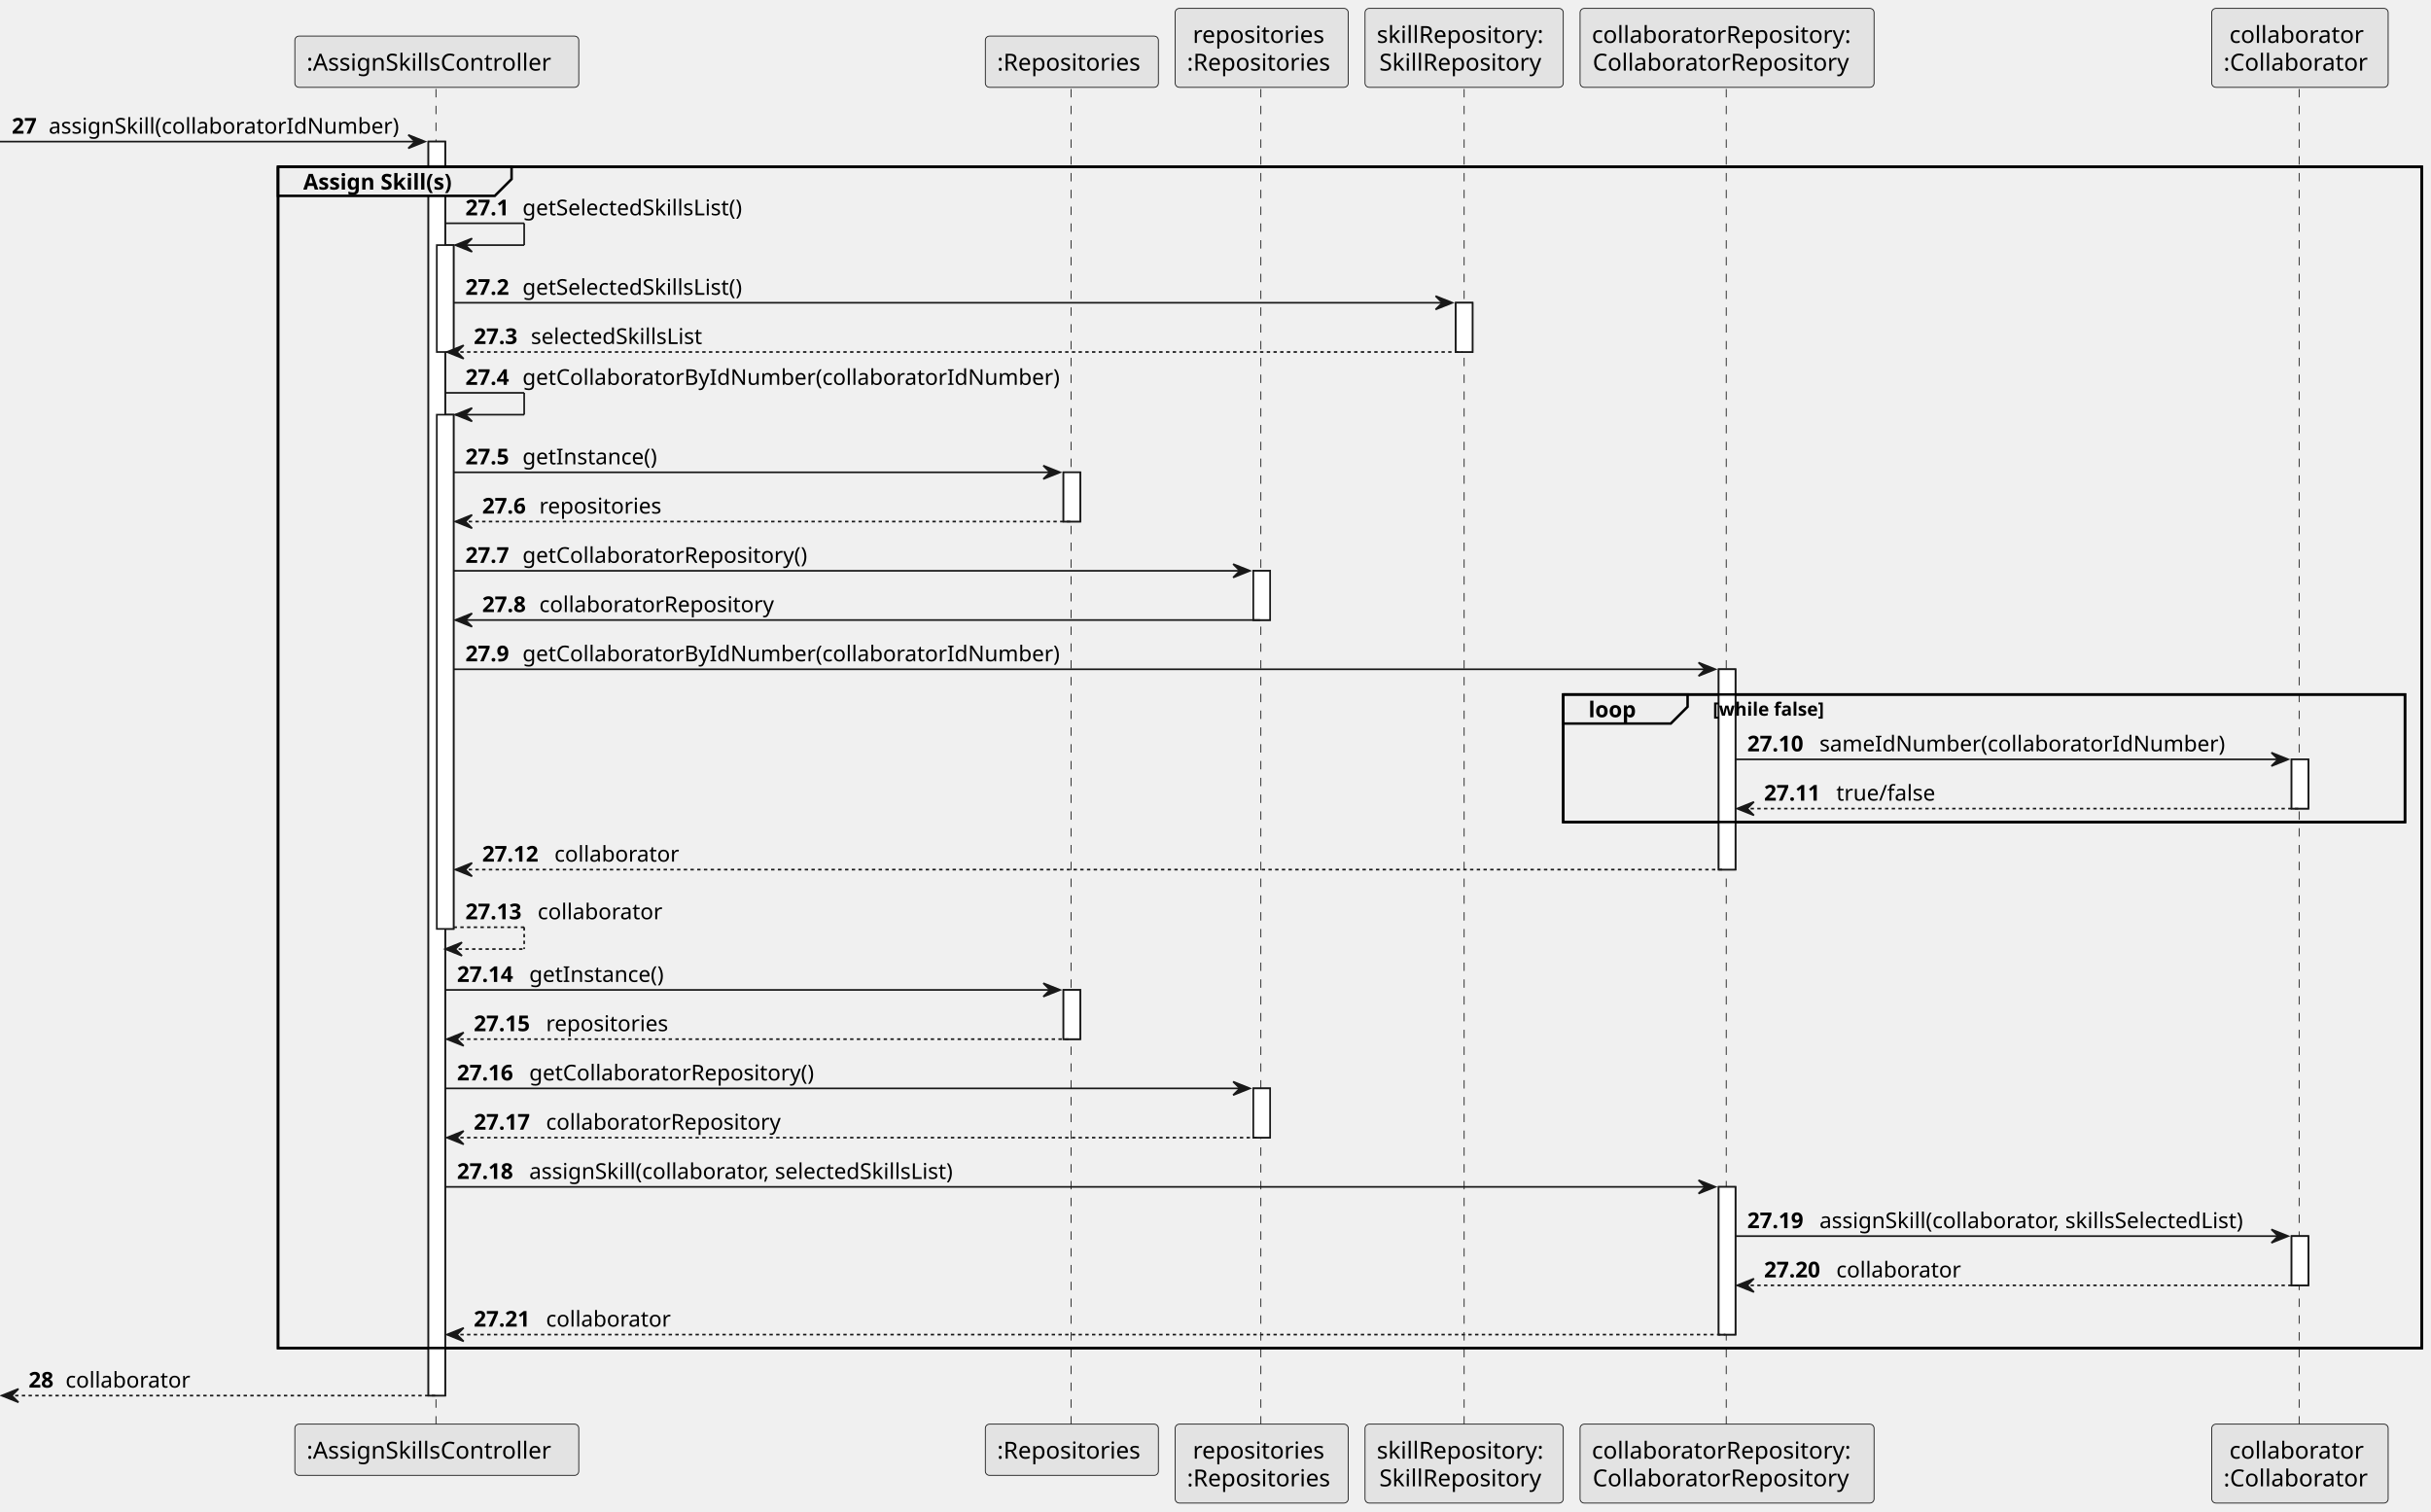
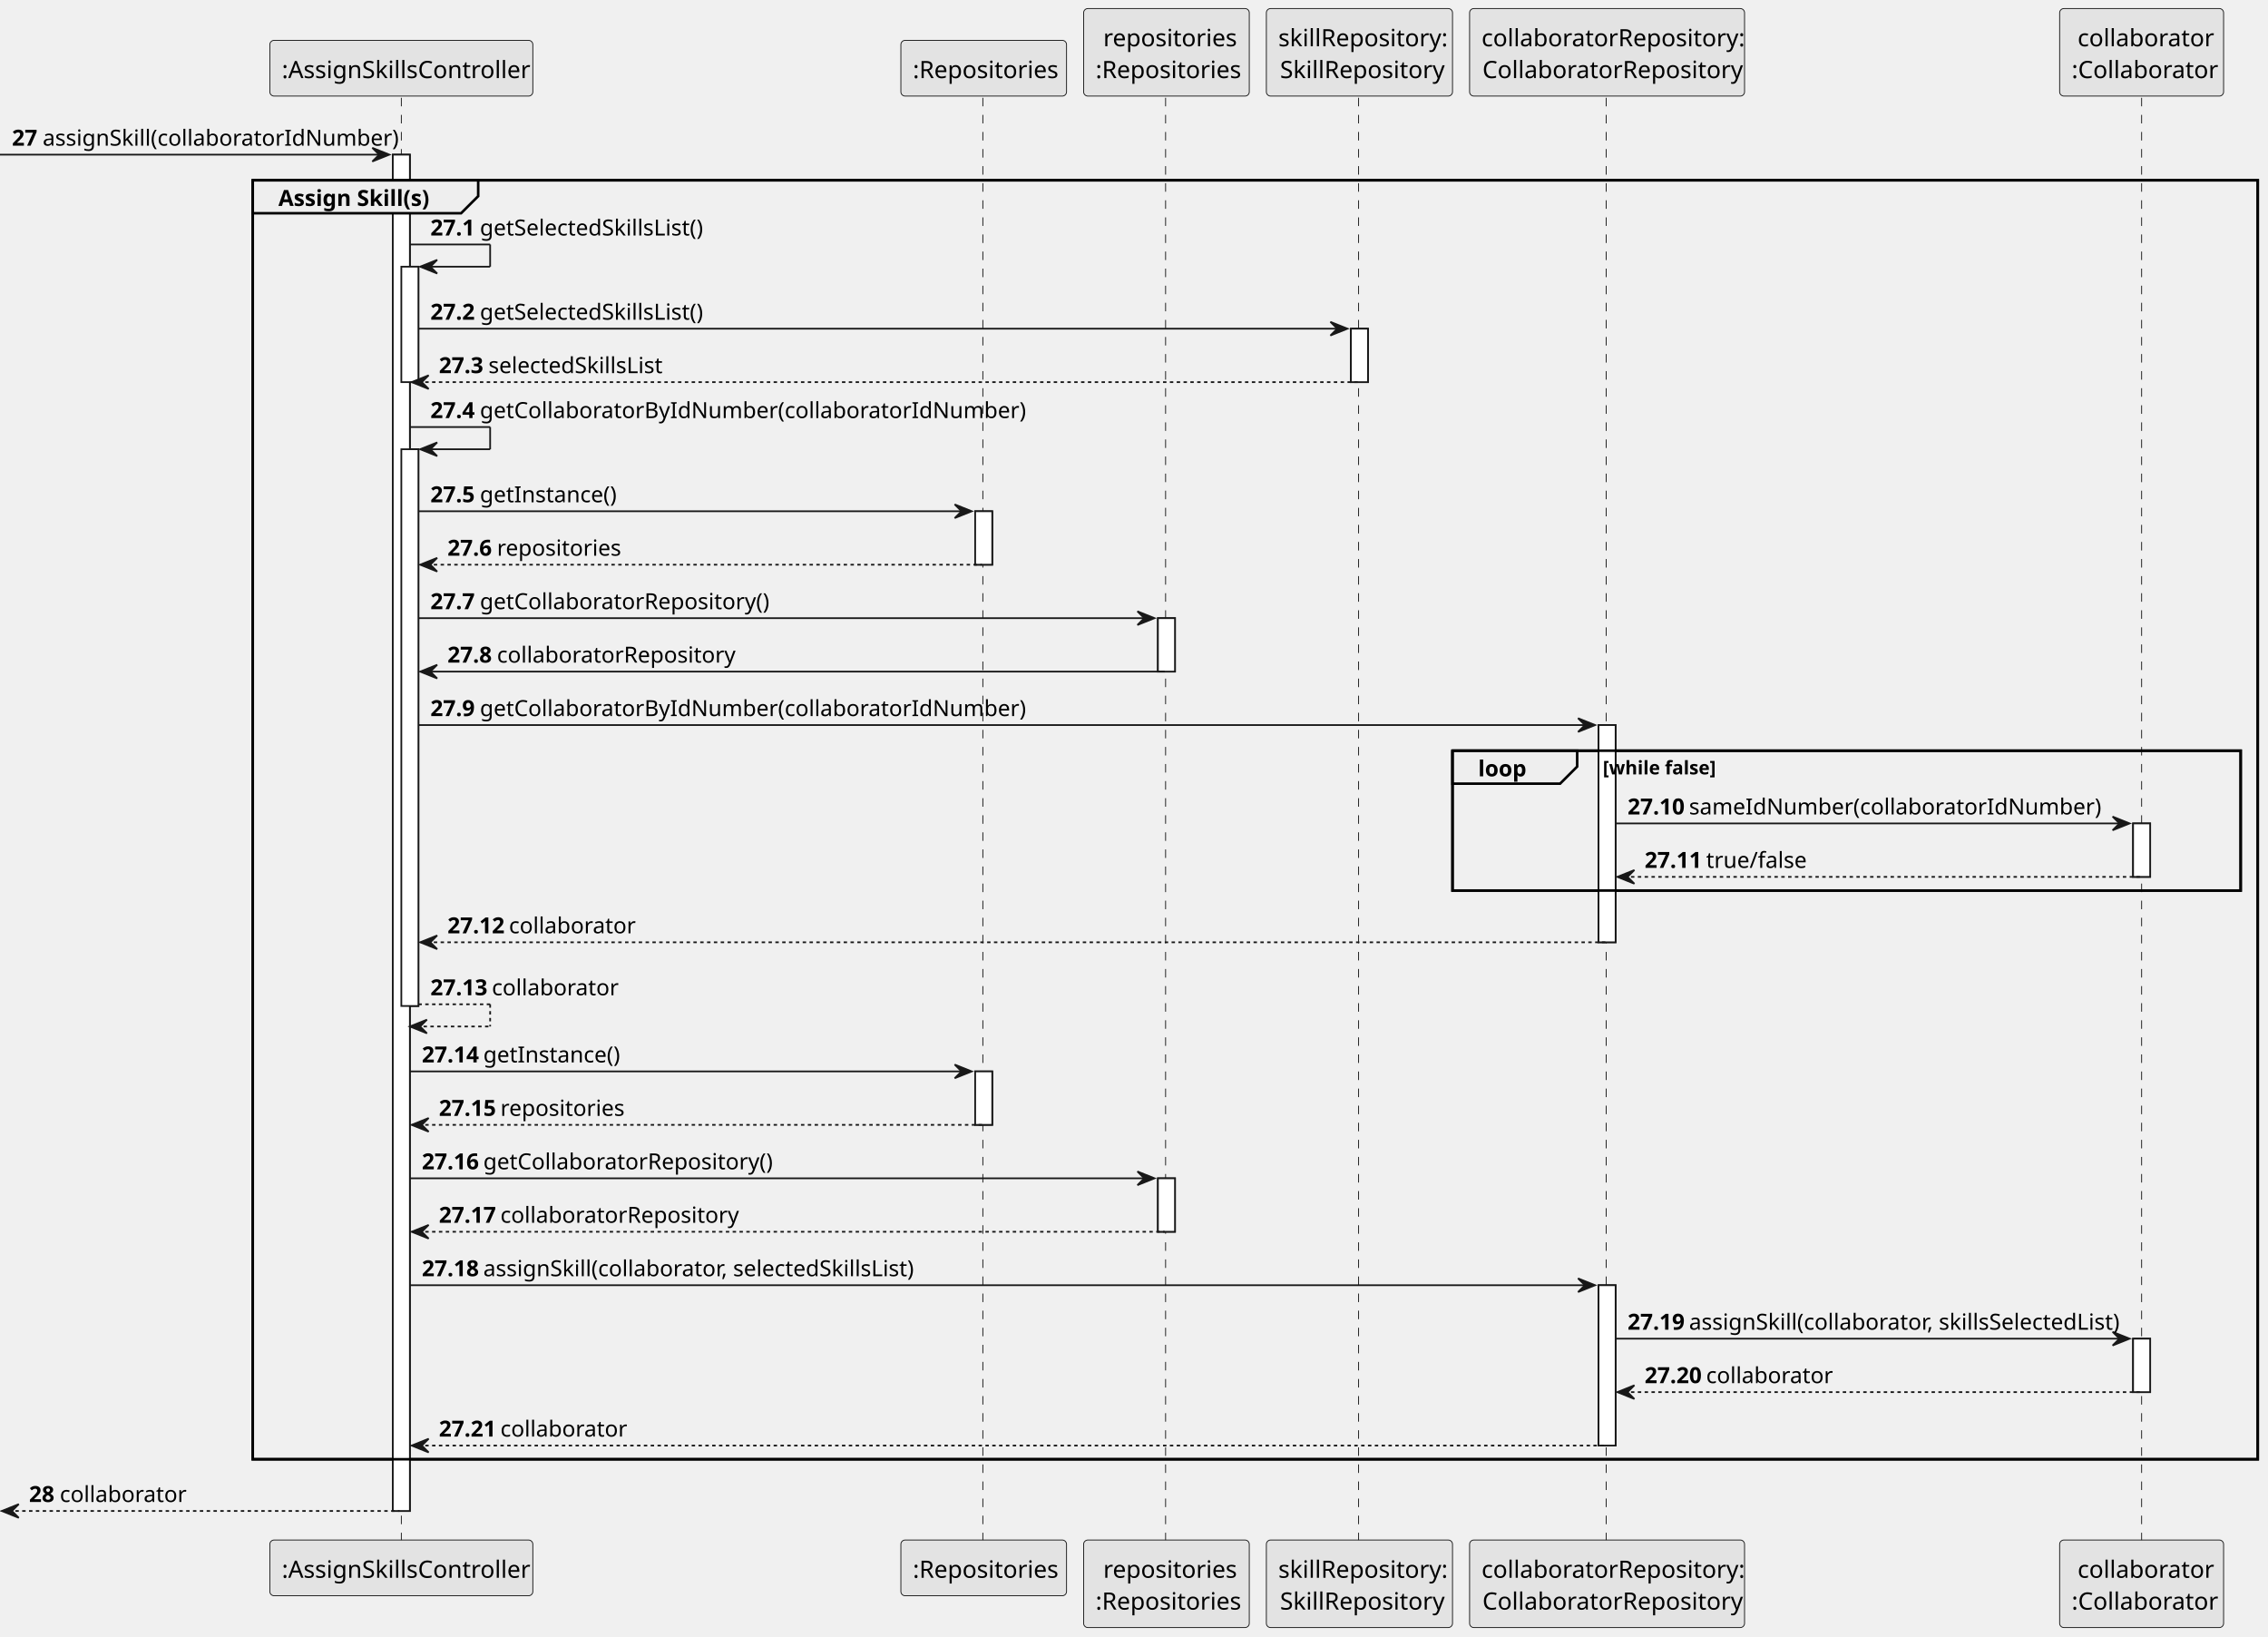
- <svg xmlns="http://www.w3.org/2000/svg" contentStyleType="text/css" height="900px" preserveAspectRatio="none" style="width:1447px;height:900px;background:#FFFFFF;" version="1.1" viewBox="0 0 1447 900" width="1447px" zoomAndPan="magnify">
+ <svg xmlns="http://www.w3.org/2000/svg" contentStyleType="text/css" height="958px" preserveAspectRatio="none" style="width:1328px;height:958px;background:#FFFFFF;" version="1.1" viewBox="0 0 1328 958" width="1328px" zoomAndPan="magnify">
  <defs />
  <g>
-     <rect fill="#FFFFFF" height="746.453" style="stroke:#181818;stroke-width:1.0;" width="10" x="255" y="84.287" />
-     <rect fill="#FFFFFF" height="63.621" style="stroke:#181818;stroke-width:1.0;" width="10" x="260" y="145.908" />
-     <rect fill="#FFFFFF" height="306.106" style="stroke:#181818;stroke-width:1.0;" width="10" x="260" y="246.84" />
-     <rect fill="#FFFFFF" height="29.311" style="stroke:#181818;stroke-width:1.0;" width="10" x="633" y="281.15" />
-     <rect fill="#FFFFFF" height="29.311" style="stroke:#181818;stroke-width:1.0;" width="10" x="633" y="589.256" />
-     <rect fill="#FFFFFF" height="29.311" style="stroke:#181818;stroke-width:1.0;" width="10" x="746" y="339.772" />
-     <rect fill="#FFFFFF" height="29.311" style="stroke:#181818;stroke-width:1.0;" width="10" x="746" y="647.877" />
-     <rect fill="#FFFFFF" height="29.311" style="stroke:#181818;stroke-width:1.0;" width="10" x="866.5" y="180.219" />
-     <rect fill="#FFFFFF" height="119.242" style="stroke:#181818;stroke-width:1.0;" width="10" x="1023" y="398.393" />
-     <rect fill="#FFFFFF" height="87.932" style="stroke:#181818;stroke-width:1.0;" width="10" x="1023" y="706.498" />
-     <rect fill="#FFFFFF" height="29.311" style="stroke:#181818;stroke-width:1.0;" width="10" x="1364" y="452.014" />
-     <rect fill="#FFFFFF" height="29.311" style="stroke:#181818;stroke-width:1.0;" width="10" x="1364" y="735.809" />
-     <rect fill="none" height="703.143" style="stroke:#000000;stroke-width:1.5;" width="1276" x="165.5" y="99.287" />
-     <rect fill="none" height="75.932" style="stroke:#000000;stroke-width:1.5;" width="501" x="930.5" y="413.393" />
-     <line style="stroke:#181818;stroke-width:0.5;stroke-dasharray:5.0,5.0;" x1="259.5" x2="259.5" y1="52.977" y2="848.74" />
-     <line style="stroke:#181818;stroke-width:0.5;stroke-dasharray:5.0,5.0;" x1="637.5" x2="637.5" y1="52.977" y2="848.74" />
-     <line style="stroke:#181818;stroke-width:0.5;stroke-dasharray:5.0,5.0;" x1="750.5" x2="750.5" y1="52.977" y2="848.74" />
-     <line style="stroke:#181818;stroke-width:0.5;stroke-dasharray:5.0,5.0;" x1="871.5" x2="871.5" y1="52.977" y2="848.74" />
-     <line style="stroke:#181818;stroke-width:0.5;stroke-dasharray:5.0,5.0;" x1="1027.5" x2="1027.5" y1="52.977" y2="848.74" />
-     <line style="stroke:#181818;stroke-width:0.5;stroke-dasharray:5.0,5.0;" x1="1368.5" x2="1368.5" y1="52.977" y2="848.74" />
-     <rect fill="#E3E3E3" height="30.488" rx="2.5" ry="2.5" style="stroke:#181818;stroke-width:0.5;" width="169" x="175.5" y="21.488" />
-     <text fill="#000000" font-family="sans-serif" font-size="14" lengthAdjust="spacing" textLength="155" x="182.5" y="42.023">:AssignSkillsController</text>
-     <rect fill="#E3E3E3" height="30.488" rx="2.5" ry="2.5" style="stroke:#181818;stroke-width:0.5;" width="169" x="175.5" y="847.74" />
-     <text fill="#000000" font-family="sans-serif" font-size="14" lengthAdjust="spacing" textLength="155" x="182.5" y="868.275">:AssignSkillsController</text>
-     <rect fill="#E3E3E3" height="30.488" rx="2.5" ry="2.5" style="stroke:#181818;stroke-width:0.5;" width="103" x="586.5" y="21.488" />
-     <text fill="#000000" font-family="sans-serif" font-size="14" lengthAdjust="spacing" textLength="89" x="593.5" y="42.023">:Repositories</text>
-     <rect fill="#E3E3E3" height="30.488" rx="2.5" ry="2.5" style="stroke:#181818;stroke-width:0.5;" width="103" x="586.5" y="847.74" />
-     <text fill="#000000" font-family="sans-serif" font-size="14" lengthAdjust="spacing" textLength="89" x="593.5" y="868.275">:Repositories</text>
-     <rect fill="#E3E3E3" height="46.977" rx="2.5" ry="2.5" style="stroke:#181818;stroke-width:0.5;" width="103" x="699.5" y="5" />
-     <text fill="#000000" font-family="sans-serif" font-size="14" lengthAdjust="spacing" textLength="82" x="710" y="25.535">repositories</text>
-     <text fill="#000000" font-family="sans-serif" font-size="14" lengthAdjust="spacing" textLength="89" x="706.5" y="42.023">:Repositories</text>
-     <rect fill="#E3E3E3" height="46.977" rx="2.5" ry="2.5" style="stroke:#181818;stroke-width:0.5;" width="103" x="699.5" y="847.74" />
-     <text fill="#000000" font-family="sans-serif" font-size="14" lengthAdjust="spacing" textLength="82" x="710" y="868.275">repositories</text>
-     <text fill="#000000" font-family="sans-serif" font-size="14" lengthAdjust="spacing" textLength="89" x="706.5" y="884.764">:Repositories</text>
-     <rect fill="#E3E3E3" height="46.977" rx="2.5" ry="2.5" style="stroke:#181818;stroke-width:0.5;" width="118" x="812.5" y="5" />
-     <text fill="#000000" font-family="sans-serif" font-size="14" lengthAdjust="spacing" textLength="104" x="819.5" y="25.535">skillRepository:</text>
-     <text fill="#000000" font-family="sans-serif" font-size="14" lengthAdjust="spacing" textLength="101" x="821" y="42.023">SkillRepository</text>
-     <rect fill="#E3E3E3" height="46.977" rx="2.5" ry="2.5" style="stroke:#181818;stroke-width:0.5;" width="118" x="812.5" y="847.74" />
-     <text fill="#000000" font-family="sans-serif" font-size="14" lengthAdjust="spacing" textLength="104" x="819.5" y="868.275">skillRepository:</text>
-     <text fill="#000000" font-family="sans-serif" font-size="14" lengthAdjust="spacing" textLength="101" x="821" y="884.764">SkillRepository</text>
-     <rect fill="#E3E3E3" height="46.977" rx="2.5" ry="2.5" style="stroke:#181818;stroke-width:0.5;" width="175" x="940.5" y="5" />
-     <text fill="#000000" font-family="sans-serif" font-size="14" lengthAdjust="spacing" textLength="161" x="947.5" y="25.535">collaboratorRepository:</text>
-     <text fill="#000000" font-family="sans-serif" font-size="14" lengthAdjust="spacing" textLength="160" x="948" y="42.023">CollaboratorRepository</text>
-     <rect fill="#E3E3E3" height="46.977" rx="2.5" ry="2.5" style="stroke:#181818;stroke-width:0.5;" width="175" x="940.5" y="847.74" />
-     <text fill="#000000" font-family="sans-serif" font-size="14" lengthAdjust="spacing" textLength="161" x="947.5" y="868.275">collaboratorRepository:</text>
-     <text fill="#000000" font-family="sans-serif" font-size="14" lengthAdjust="spacing" textLength="160" x="948" y="884.764">CollaboratorRepository</text>
-     <rect fill="#E3E3E3" height="46.977" rx="2.5" ry="2.5" style="stroke:#181818;stroke-width:0.5;" width="105" x="1316.5" y="5" />
-     <text fill="#000000" font-family="sans-serif" font-size="14" lengthAdjust="spacing" textLength="84" x="1327" y="25.535">collaborator</text>
-     <text fill="#000000" font-family="sans-serif" font-size="14" lengthAdjust="spacing" textLength="91" x="1323.5" y="42.023">:Collaborator</text>
-     <rect fill="#E3E3E3" height="46.977" rx="2.5" ry="2.5" style="stroke:#181818;stroke-width:0.5;" width="105" x="1316.5" y="847.74" />
-     <text fill="#000000" font-family="sans-serif" font-size="14" lengthAdjust="spacing" textLength="84" x="1327" y="868.275">collaborator</text>
-     <text fill="#000000" font-family="sans-serif" font-size="14" lengthAdjust="spacing" textLength="91" x="1323.5" y="884.764">:Collaborator</text>
-     <rect fill="#FFFFFF" height="746.453" style="stroke:#181818;stroke-width:1.0;" width="10" x="255" y="84.287" />
-     <rect fill="#FFFFFF" height="63.621" style="stroke:#181818;stroke-width:1.0;" width="10" x="260" y="145.908" />
-     <rect fill="#FFFFFF" height="306.106" style="stroke:#181818;stroke-width:1.0;" width="10" x="260" y="246.84" />
-     <rect fill="#FFFFFF" height="29.311" style="stroke:#181818;stroke-width:1.0;" width="10" x="633" y="281.15" />
-     <rect fill="#FFFFFF" height="29.311" style="stroke:#181818;stroke-width:1.0;" width="10" x="633" y="589.256" />
-     <rect fill="#FFFFFF" height="29.311" style="stroke:#181818;stroke-width:1.0;" width="10" x="746" y="339.772" />
-     <rect fill="#FFFFFF" height="29.311" style="stroke:#181818;stroke-width:1.0;" width="10" x="746" y="647.877" />
-     <rect fill="#FFFFFF" height="29.311" style="stroke:#181818;stroke-width:1.0;" width="10" x="866.5" y="180.219" />
-     <rect fill="#FFFFFF" height="119.242" style="stroke:#181818;stroke-width:1.0;" width="10" x="1023" y="398.393" />
-     <rect fill="#FFFFFF" height="87.932" style="stroke:#181818;stroke-width:1.0;" width="10" x="1023" y="706.498" />
-     <rect fill="#FFFFFF" height="29.311" style="stroke:#181818;stroke-width:1.0;" width="10" x="1364" y="452.014" />
-     <rect fill="#FFFFFF" height="29.311" style="stroke:#181818;stroke-width:1.0;" width="10" x="1364" y="735.809" />
-     <polygon fill="#181818" points="243,80.287,253,84.287,243,88.287,247,84.287" style="stroke:#181818;stroke-width:1.0;" />
-     <line style="stroke:#181818;stroke-width:1.0;" x1="0" x2="249" y1="84.287" y2="84.287" />
-     <text fill="#000000" font-family="sans-serif" font-size="13" font-weight="bold" lengthAdjust="spacing" textLength="18" x="7" y="79.545">27</text>
-     <text fill="#000000" font-family="sans-serif" font-size="13" lengthAdjust="spacing" textLength="214" x="29" y="79.545">assignSkill(collaboratorIdNumber)</text>
-     <path d="M165.5,99.287 L304.5,99.287 L304.5,106.598 L294.5,116.598 L165.5,116.598 L165.5,99.287 " fill="#EEEEEE" style="stroke:#000000;stroke-width:1.5;" />
-     <rect fill="none" height="703.143" style="stroke:#000000;stroke-width:1.5;" width="1276" x="165.5" y="99.287" />
-     <text fill="#000000" font-family="sans-serif" font-size="13" font-weight="bold" lengthAdjust="spacing" textLength="94" x="180.5" y="112.856">Assign Skill(s)</text>
-     <line style="stroke:#181818;stroke-width:1.0;" x1="265" x2="312" y1="132.908" y2="132.908" />
-     <line style="stroke:#181818;stroke-width:1.0;" x1="312" x2="312" y1="132.908" y2="145.908" />
-     <line style="stroke:#181818;stroke-width:1.0;" x1="271" x2="312" y1="145.908" y2="145.908" />
-     <polygon fill="#181818" points="281,141.908,271,145.908,281,149.908,277,145.908" style="stroke:#181818;stroke-width:1.0;" />
-     <text fill="#000000" font-family="sans-serif" font-size="13" font-weight="bold" lengthAdjust="spacing" textLength="30" x="277" y="128.166">27.1</text>
-     <text fill="#000000" font-family="sans-serif" font-size="13" lengthAdjust="spacing" textLength="137" x="311" y="128.166">getSelectedSkillsList()</text>
-     <polygon fill="#181818" points="854.5,176.219,864.5,180.219,854.5,184.219,858.5,180.219" style="stroke:#181818;stroke-width:1.0;" />
-     <line style="stroke:#181818;stroke-width:1.0;" x1="270" x2="860.5" y1="180.219" y2="180.219" />
-     <text fill="#000000" font-family="sans-serif" font-size="13" font-weight="bold" lengthAdjust="spacing" textLength="30" x="277" y="175.477">27.2</text>
-     <text fill="#000000" font-family="sans-serif" font-size="13" lengthAdjust="spacing" textLength="137" x="311" y="175.477">getSelectedSkillsList()</text>
-     <polygon fill="#181818" points="276,205.529,266,209.529,276,213.529,272,209.529" style="stroke:#181818;stroke-width:1.0;" />
-     <line style="stroke:#181818;stroke-width:1.0;stroke-dasharray:2.0,2.0;" x1="270" x2="870.5" y1="209.529" y2="209.529" />
-     <text fill="#000000" font-family="sans-serif" font-size="13" font-weight="bold" lengthAdjust="spacing" textLength="30" x="282" y="204.787">27.3</text>
-     <text fill="#000000" font-family="sans-serif" font-size="13" lengthAdjust="spacing" textLength="109" x="316" y="204.787">selectedSkillsList</text>
-     <line style="stroke:#181818;stroke-width:1.0;" x1="265" x2="312" y1="233.84" y2="233.84" />
-     <line style="stroke:#181818;stroke-width:1.0;" x1="312" x2="312" y1="233.84" y2="246.84" />
-     <line style="stroke:#181818;stroke-width:1.0;" x1="271" x2="312" y1="246.84" y2="246.84" />
-     <polygon fill="#181818" points="281,242.84,271,246.84,281,250.84,277,246.84" style="stroke:#181818;stroke-width:1.0;" />
-     <text fill="#000000" font-family="sans-serif" font-size="13" font-weight="bold" lengthAdjust="spacing" textLength="30" x="277" y="229.098">27.4</text>
-     <text fill="#000000" font-family="sans-serif" font-size="13" lengthAdjust="spacing" textLength="320" x="311" y="229.098">getCollaboratorByIdNumber(collaboratorIdNumber)</text>
-     <polygon fill="#181818" points="621,277.15,631,281.15,621,285.15,625,281.15" style="stroke:#181818;stroke-width:1.0;" />
-     <line style="stroke:#181818;stroke-width:1.0;" x1="270" x2="627" y1="281.15" y2="281.15" />
-     <text fill="#000000" font-family="sans-serif" font-size="13" font-weight="bold" lengthAdjust="spacing" textLength="30" x="277" y="276.408">27.5</text>
-     <text fill="#000000" font-family="sans-serif" font-size="13" lengthAdjust="spacing" textLength="81" x="311" y="276.408">getInstance()</text>
-     <polygon fill="#181818" points="281,306.461,271,310.461,281,314.461,277,310.461" style="stroke:#181818;stroke-width:1.0;" />
-     <line style="stroke:#181818;stroke-width:1.0;stroke-dasharray:2.0,2.0;" x1="275" x2="637" y1="310.461" y2="310.461" />
-     <text fill="#000000" font-family="sans-serif" font-size="13" font-weight="bold" lengthAdjust="spacing" textLength="30" x="287" y="305.719">27.6</text>
-     <text fill="#000000" font-family="sans-serif" font-size="13" lengthAdjust="spacing" textLength="75" x="321" y="305.719">repositories</text>
-     <polygon fill="#181818" points="734,335.772,744,339.772,734,343.772,738,339.772" style="stroke:#181818;stroke-width:1.0;" />
-     <line style="stroke:#181818;stroke-width:1.0;" x1="270" x2="740" y1="339.772" y2="339.772" />
-     <text fill="#000000" font-family="sans-serif" font-size="13" font-weight="bold" lengthAdjust="spacing" textLength="30" x="277" y="335.029">27.7</text>
-     <text fill="#000000" font-family="sans-serif" font-size="13" lengthAdjust="spacing" textLength="173" x="311" y="335.029">getCollaboratorRepository()</text>
-     <polygon fill="#181818" points="281,365.082,271,369.082,281,373.082,277,369.082" style="stroke:#181818;stroke-width:1.0;" />
-     <line style="stroke:#181818;stroke-width:1.0;" x1="275" x2="750" y1="369.082" y2="369.082" />
-     <text fill="#000000" font-family="sans-serif" font-size="13" font-weight="bold" lengthAdjust="spacing" textLength="30" x="287" y="364.34">27.8</text>
-     <text fill="#000000" font-family="sans-serif" font-size="13" lengthAdjust="spacing" textLength="143" x="321" y="364.34">collaboratorRepository</text>
-     <polygon fill="#181818" points="1011,394.393,1021,398.393,1011,402.393,1015,398.393" style="stroke:#181818;stroke-width:1.0;" />
-     <line style="stroke:#181818;stroke-width:1.0;" x1="270" x2="1017" y1="398.393" y2="398.393" />
-     <text fill="#000000" font-family="sans-serif" font-size="13" font-weight="bold" lengthAdjust="spacing" textLength="30" x="277" y="393.65">27.9</text>
-     <text fill="#000000" font-family="sans-serif" font-size="13" lengthAdjust="spacing" textLength="320" x="311" y="393.65">getCollaboratorByIdNumber(collaboratorIdNumber)</text>
-     <path d="M930.5,413.393 L1004.5,413.393 L1004.5,420.703 L994.5,430.703 L930.5,430.703 L930.5,413.393 " fill="#EEEEEE" style="stroke:#000000;stroke-width:1.5;" />
-     <rect fill="none" height="75.932" style="stroke:#000000;stroke-width:1.5;" width="501" x="930.5" y="413.393" />
-     <text fill="#000000" font-family="sans-serif" font-size="13" font-weight="bold" lengthAdjust="spacing" textLength="29" x="945.5" y="426.961">loop</text>
-     <text fill="#000000" font-family="sans-serif" font-size="11" font-weight="bold" lengthAdjust="spacing" textLength="69" x="1019.5" y="426.027">[while false]</text>
-     <polygon fill="#181818" points="1352,448.014,1362,452.014,1352,456.014,1356,452.014" style="stroke:#181818;stroke-width:1.0;" />
-     <line style="stroke:#181818;stroke-width:1.0;" x1="1033" x2="1358" y1="452.014" y2="452.014" />
-     <text fill="#000000" font-family="sans-serif" font-size="13" font-weight="bold" lengthAdjust="spacing" textLength="39" x="1040" y="447.272">27.10</text>
-     <text fill="#000000" font-family="sans-serif" font-size="13" lengthAdjust="spacing" textLength="241" x="1083" y="447.272">sameIdNumber(collaboratorIdNumber)</text>
-     <polygon fill="#181818" points="1044,477.324,1034,481.324,1044,485.324,1040,481.324" style="stroke:#181818;stroke-width:1.0;" />
-     <line style="stroke:#181818;stroke-width:1.0;stroke-dasharray:2.0,2.0;" x1="1038" x2="1368" y1="481.324" y2="481.324" />
-     <text fill="#000000" font-family="sans-serif" font-size="13" font-weight="bold" lengthAdjust="spacing" textLength="39" x="1050" y="476.582">27.11</text>
-     <text fill="#000000" font-family="sans-serif" font-size="13" lengthAdjust="spacing" textLength="62" x="1093" y="476.582">true/false</text>
-     <polygon fill="#181818" points="281,513.635,271,517.635,281,521.635,277,517.635" style="stroke:#181818;stroke-width:1.0;" />
-     <line style="stroke:#181818;stroke-width:1.0;stroke-dasharray:2.0,2.0;" x1="275" x2="1027" y1="517.635" y2="517.635" />
-     <text fill="#000000" font-family="sans-serif" font-size="13" font-weight="bold" lengthAdjust="spacing" textLength="39" x="287" y="512.893">27.12</text>
-     <text fill="#000000" font-family="sans-serif" font-size="13" lengthAdjust="spacing" textLength="76" x="330" y="512.893">collaborator</text>
-     <line style="stroke:#181818;stroke-width:1.0;stroke-dasharray:2.0,2.0;" x1="270" x2="312" y1="551.945" y2="551.945" />
-     <line style="stroke:#181818;stroke-width:1.0;stroke-dasharray:2.0,2.0;" x1="312" x2="312" y1="551.945" y2="564.945" />
-     <line style="stroke:#181818;stroke-width:1.0;stroke-dasharray:2.0,2.0;" x1="265" x2="312" y1="564.945" y2="564.945" />
-     <polygon fill="#181818" points="275,560.945,265,564.945,275,568.945,271,564.945" style="stroke:#181818;stroke-width:1.0;" />
-     <text fill="#000000" font-family="sans-serif" font-size="13" font-weight="bold" lengthAdjust="spacing" textLength="39" x="277" y="547.203">27.13</text>
-     <text fill="#000000" font-family="sans-serif" font-size="13" lengthAdjust="spacing" textLength="76" x="320" y="547.203">collaborator</text>
-     <polygon fill="#181818" points="621,585.256,631,589.256,621,593.256,625,589.256" style="stroke:#181818;stroke-width:1.0;" />
-     <line style="stroke:#181818;stroke-width:1.0;" x1="265" x2="627" y1="589.256" y2="589.256" />
-     <text fill="#000000" font-family="sans-serif" font-size="13" font-weight="bold" lengthAdjust="spacing" textLength="39" x="272" y="584.514">27.14</text>
-     <text fill="#000000" font-family="sans-serif" font-size="13" lengthAdjust="spacing" textLength="81" x="315" y="584.514">getInstance()</text>
-     <polygon fill="#181818" points="276,614.566,266,618.566,276,622.566,272,618.566" style="stroke:#181818;stroke-width:1.0;" />
-     <line style="stroke:#181818;stroke-width:1.0;stroke-dasharray:2.0,2.0;" x1="270" x2="637" y1="618.566" y2="618.566" />
-     <text fill="#000000" font-family="sans-serif" font-size="13" font-weight="bold" lengthAdjust="spacing" textLength="39" x="282" y="613.824">27.15</text>
-     <text fill="#000000" font-family="sans-serif" font-size="13" lengthAdjust="spacing" textLength="75" x="325" y="613.824">repositories</text>
-     <polygon fill="#181818" points="734,643.877,744,647.877,734,651.877,738,647.877" style="stroke:#181818;stroke-width:1.0;" />
-     <line style="stroke:#181818;stroke-width:1.0;" x1="265" x2="740" y1="647.877" y2="647.877" />
-     <text fill="#000000" font-family="sans-serif" font-size="13" font-weight="bold" lengthAdjust="spacing" textLength="39" x="272" y="643.135">27.16</text>
-     <text fill="#000000" font-family="sans-serif" font-size="13" lengthAdjust="spacing" textLength="173" x="315" y="643.135">getCollaboratorRepository()</text>
-     <polygon fill="#181818" points="276,673.188,266,677.188,276,681.188,272,677.188" style="stroke:#181818;stroke-width:1.0;" />
-     <line style="stroke:#181818;stroke-width:1.0;stroke-dasharray:2.0,2.0;" x1="270" x2="750" y1="677.188" y2="677.188" />
-     <text fill="#000000" font-family="sans-serif" font-size="13" font-weight="bold" lengthAdjust="spacing" textLength="39" x="282" y="672.445">27.17</text>
-     <text fill="#000000" font-family="sans-serif" font-size="13" lengthAdjust="spacing" textLength="143" x="325" y="672.445">collaboratorRepository</text>
-     <polygon fill="#181818" points="1011,702.498,1021,706.498,1011,710.498,1015,706.498" style="stroke:#181818;stroke-width:1.0;" />
-     <line style="stroke:#181818;stroke-width:1.0;" x1="265" x2="1017" y1="706.498" y2="706.498" />
-     <text fill="#000000" font-family="sans-serif" font-size="13" font-weight="bold" lengthAdjust="spacing" textLength="39" x="272" y="701.756">27.18</text>
-     <text fill="#000000" font-family="sans-serif" font-size="13" lengthAdjust="spacing" textLength="269" x="315" y="701.756">assignSkill(collaborator, selectedSkillsList)</text>
-     <polygon fill="#181818" points="1352,731.809,1362,735.809,1352,739.809,1356,735.809" style="stroke:#181818;stroke-width:1.0;" />
-     <line style="stroke:#181818;stroke-width:1.0;" x1="1033" x2="1358" y1="735.809" y2="735.809" />
-     <text fill="#000000" font-family="sans-serif" font-size="13" font-weight="bold" lengthAdjust="spacing" textLength="39" x="1040" y="731.066">27.19</text>
-     <text fill="#000000" font-family="sans-serif" font-size="13" lengthAdjust="spacing" textLength="269" x="1083" y="731.066">assignSkill(collaborator, skillsSelectedList)</text>
-     <polygon fill="#181818" points="1044,761.119,1034,765.119,1044,769.119,1040,765.119" style="stroke:#181818;stroke-width:1.0;" />
-     <line style="stroke:#181818;stroke-width:1.0;stroke-dasharray:2.0,2.0;" x1="1038" x2="1368" y1="765.119" y2="765.119" />
-     <text fill="#000000" font-family="sans-serif" font-size="13" font-weight="bold" lengthAdjust="spacing" textLength="39" x="1050" y="760.377">27.20</text>
-     <text fill="#000000" font-family="sans-serif" font-size="13" lengthAdjust="spacing" textLength="76" x="1093" y="760.377">collaborator</text>
-     <polygon fill="#181818" points="276,790.43,266,794.43,276,798.43,272,794.43" style="stroke:#181818;stroke-width:1.0;" />
-     <line style="stroke:#181818;stroke-width:1.0;stroke-dasharray:2.0,2.0;" x1="270" x2="1027" y1="794.43" y2="794.43" />
-     <text fill="#000000" font-family="sans-serif" font-size="13" font-weight="bold" lengthAdjust="spacing" textLength="39" x="282" y="789.688">27.21</text>
-     <text fill="#000000" font-family="sans-serif" font-size="13" lengthAdjust="spacing" textLength="76" x="325" y="789.688">collaborator</text>
-     <polygon fill="#181818" points="11,826.74,1,830.74,11,834.74,7,830.74" style="stroke:#181818;stroke-width:1.0;" />
-     <line style="stroke:#181818;stroke-width:1.0;stroke-dasharray:2.0,2.0;" x1="5" x2="259" y1="830.74" y2="830.74" />
-     <text fill="#000000" font-family="sans-serif" font-size="13" font-weight="bold" lengthAdjust="spacing" textLength="18" x="17" y="825.998">28</text>
-     <text fill="#000000" font-family="sans-serif" font-size="13" lengthAdjust="spacing" textLength="76" x="39" y="825.998">collaborator</text>
+     <rect fill="#FFFFFF" height="793.984" style="stroke:#181818;stroke-width:1.0;" width="10" x="230" y="90.533" />
+     <rect fill="#FFFFFF" height="67.582" style="stroke:#181818;stroke-width:1.0;" width="10" x="235" y="156.115" />
+     <rect fill="#FFFFFF" height="325.91" style="stroke:#181818;stroke-width:1.0;" width="10" x="235" y="262.988" />
+     <rect fill="#FFFFFF" height="31.291" style="stroke:#181818;stroke-width:1.0;" width="10" x="571" y="299.279" />
+     <rect fill="#FFFFFF" height="31.291" style="stroke:#181818;stroke-width:1.0;" width="10" x="571" y="627.189" />
+     <rect fill="#FFFFFF" height="31.291" style="stroke:#181818;stroke-width:1.0;" width="10" x="678" y="361.861" />
+     <rect fill="#FFFFFF" height="31.291" style="stroke:#181818;stroke-width:1.0;" width="10" x="678" y="689.771" />
+     <rect fill="#FFFFFF" height="31.291" style="stroke:#181818;stroke-width:1.0;" width="10" x="791" y="192.406" />
+     <rect fill="#FFFFFF" height="127.164" style="stroke:#181818;stroke-width:1.0;" width="10" x="936" y="424.443" />
+     <rect fill="#FFFFFF" height="93.873" style="stroke:#181818;stroke-width:1.0;" width="10" x="936" y="752.354" />
+     <rect fill="#FFFFFF" height="31.291" style="stroke:#181818;stroke-width:1.0;" width="10" x="1249" y="482.025" />
+     <rect fill="#FFFFFF" height="31.291" style="stroke:#181818;stroke-width:1.0;" width="10" x="1249" y="783.644" />
+     <rect fill="none" height="748.693" style="stroke:#000000;stroke-width:1.5;" width="1174" x="148" y="105.533" />
+     <rect fill="none" height="81.873" style="stroke:#000000;stroke-width:1.5;" width="461.5" x="850.5" y="439.443" />
+     <line style="stroke:#181818;stroke-width:0.5;stroke-dasharray:5.0,5.0;" x1="235" x2="235" y1="57.242" y2="902.518" />
+     <line style="stroke:#181818;stroke-width:0.5;stroke-dasharray:5.0,5.0;" x1="575.5" x2="575.5" y1="57.242" y2="902.518" />
+     <line style="stroke:#181818;stroke-width:0.5;stroke-dasharray:5.0,5.0;" x1="682.5" x2="682.5" y1="57.242" y2="902.518" />
+     <line style="stroke:#181818;stroke-width:0.5;stroke-dasharray:5.0,5.0;" x1="795.5" x2="795.5" y1="57.242" y2="902.518" />
+     <line style="stroke:#181818;stroke-width:0.5;stroke-dasharray:5.0,5.0;" x1="940.5" x2="940.5" y1="57.242" y2="902.518" />
+     <line style="stroke:#181818;stroke-width:0.5;stroke-dasharray:5.0,5.0;" x1="1254" x2="1254" y1="57.242" y2="902.518" />
+     <rect fill="#E3E3E3" height="32.621" rx="2.5" ry="2.5" style="stroke:#181818;stroke-width:0.5;" width="154" x="158" y="23.621" />
+     <text fill="#000000" font-family="sans-serif" font-size="14" lengthAdjust="spacing" textLength="140" x="165" y="45.728">:AssignSkillsController</text>
+     <rect fill="#E3E3E3" height="32.621" rx="2.5" ry="2.5" style="stroke:#181818;stroke-width:0.5;" width="154" x="158" y="901.518" />
+     <text fill="#000000" font-family="sans-serif" font-size="14" lengthAdjust="spacing" textLength="140" x="165" y="923.625">:AssignSkillsController</text>
+     <rect fill="#E3E3E3" height="32.621" rx="2.5" ry="2.5" style="stroke:#181818;stroke-width:0.5;" width="97" x="527.5" y="23.621" />
+     <text fill="#000000" font-family="sans-serif" font-size="14" lengthAdjust="spacing" textLength="83" x="534.5" y="45.728">:Repositories</text>
+     <rect fill="#E3E3E3" height="32.621" rx="2.5" ry="2.5" style="stroke:#181818;stroke-width:0.5;" width="97" x="527.5" y="901.518" />
+     <text fill="#000000" font-family="sans-serif" font-size="14" lengthAdjust="spacing" textLength="83" x="534.5" y="923.625">:Repositories</text>
+     <rect fill="#E3E3E3" height="51.242" rx="2.5" ry="2.5" style="stroke:#181818;stroke-width:0.5;" width="97" x="634.5" y="5" />
+     <text fill="#000000" font-family="sans-serif" font-size="14" lengthAdjust="spacing" textLength="74" x="646" y="27.107">repositories</text>
+     <text fill="#000000" font-family="sans-serif" font-size="14" lengthAdjust="spacing" textLength="83" x="641.5" y="45.728">:Repositories</text>
+     <rect fill="#E3E3E3" height="51.242" rx="2.5" ry="2.5" style="stroke:#181818;stroke-width:0.5;" width="97" x="634.5" y="901.518" />
+     <text fill="#000000" font-family="sans-serif" font-size="14" lengthAdjust="spacing" textLength="74" x="646" y="923.625">repositories</text>
+     <text fill="#000000" font-family="sans-serif" font-size="14" lengthAdjust="spacing" textLength="83" x="641.5" y="942.246">:Repositories</text>
+     <rect fill="#E3E3E3" height="51.242" rx="2.5" ry="2.5" style="stroke:#181818;stroke-width:0.5;" width="109" x="741.5" y="5" />
+     <text fill="#000000" font-family="sans-serif" font-size="14" lengthAdjust="spacing" textLength="95" x="748.5" y="27.107">skillRepository:</text>
+     <text fill="#000000" font-family="sans-serif" font-size="14" lengthAdjust="spacing" textLength="93" x="749.5" y="45.728">SkillRepository</text>
+     <rect fill="#E3E3E3" height="51.242" rx="2.5" ry="2.5" style="stroke:#181818;stroke-width:0.5;" width="109" x="741.5" y="901.518" />
+     <text fill="#000000" font-family="sans-serif" font-size="14" lengthAdjust="spacing" textLength="95" x="748.5" y="923.625">skillRepository:</text>
+     <text fill="#000000" font-family="sans-serif" font-size="14" lengthAdjust="spacing" textLength="93" x="749.5" y="942.246">SkillRepository</text>
+     <rect fill="#E3E3E3" height="51.242" rx="2.5" ry="2.5" style="stroke:#181818;stroke-width:0.5;" width="161" x="860.5" y="5" />
+     <text fill="#000000" font-family="sans-serif" font-size="14" lengthAdjust="spacing" textLength="147" x="867.5" y="27.107">collaboratorRepository:</text>
+     <text fill="#000000" font-family="sans-serif" font-size="14" lengthAdjust="spacing" textLength="146" x="868" y="45.728">CollaboratorRepository</text>
+     <rect fill="#E3E3E3" height="51.242" rx="2.5" ry="2.5" style="stroke:#181818;stroke-width:0.5;" width="161" x="860.5" y="901.518" />
+     <text fill="#000000" font-family="sans-serif" font-size="14" lengthAdjust="spacing" textLength="147" x="867.5" y="923.625">collaboratorRepository:</text>
+     <text fill="#000000" font-family="sans-serif" font-size="14" lengthAdjust="spacing" textLength="146" x="868" y="942.246">CollaboratorRepository</text>
+     <rect fill="#E3E3E3" height="51.242" rx="2.5" ry="2.5" style="stroke:#181818;stroke-width:0.5;" width="96" x="1206" y="5" />
+     <text fill="#000000" font-family="sans-serif" font-size="14" lengthAdjust="spacing" textLength="75" x="1216.5" y="27.107">collaborator</text>
+     <text fill="#000000" font-family="sans-serif" font-size="14" lengthAdjust="spacing" textLength="82" x="1213" y="45.728">:Collaborator</text>
+     <rect fill="#E3E3E3" height="51.242" rx="2.5" ry="2.5" style="stroke:#181818;stroke-width:0.5;" width="96" x="1206" y="901.518" />
+     <text fill="#000000" font-family="sans-serif" font-size="14" lengthAdjust="spacing" textLength="75" x="1216.5" y="923.625">collaborator</text>
+     <text fill="#000000" font-family="sans-serif" font-size="14" lengthAdjust="spacing" textLength="82" x="1213" y="942.246">:Collaborator</text>
+     <rect fill="#FFFFFF" height="793.984" style="stroke:#181818;stroke-width:1.0;" width="10" x="230" y="90.533" />
+     <rect fill="#FFFFFF" height="67.582" style="stroke:#181818;stroke-width:1.0;" width="10" x="235" y="156.115" />
+     <rect fill="#FFFFFF" height="325.91" style="stroke:#181818;stroke-width:1.0;" width="10" x="235" y="262.988" />
+     <rect fill="#FFFFFF" height="31.291" style="stroke:#181818;stroke-width:1.0;" width="10" x="571" y="299.279" />
+     <rect fill="#FFFFFF" height="31.291" style="stroke:#181818;stroke-width:1.0;" width="10" x="571" y="627.189" />
+     <rect fill="#FFFFFF" height="31.291" style="stroke:#181818;stroke-width:1.0;" width="10" x="678" y="361.861" />
+     <rect fill="#FFFFFF" height="31.291" style="stroke:#181818;stroke-width:1.0;" width="10" x="678" y="689.771" />
+     <rect fill="#FFFFFF" height="31.291" style="stroke:#181818;stroke-width:1.0;" width="10" x="791" y="192.406" />
+     <rect fill="#FFFFFF" height="127.164" style="stroke:#181818;stroke-width:1.0;" width="10" x="936" y="424.443" />
+     <rect fill="#FFFFFF" height="93.873" style="stroke:#181818;stroke-width:1.0;" width="10" x="936" y="752.354" />
+     <rect fill="#FFFFFF" height="31.291" style="stroke:#181818;stroke-width:1.0;" width="10" x="1249" y="482.025" />
+     <rect fill="#FFFFFF" height="31.291" style="stroke:#181818;stroke-width:1.0;" width="10" x="1249" y="783.644" />
+     <polygon fill="#181818" points="218,86.533,228,90.533,218,94.533,222,90.533" style="stroke:#181818;stroke-width:1.0;" />
+     <line style="stroke:#181818;stroke-width:1.0;" x1="0" x2="224" y1="90.533" y2="90.533" />
+     <text fill="#000000" font-family="sans-serif" font-size="13" font-weight="bold" lengthAdjust="spacing" textLength="14" x="7" y="85.27">27</text>
+     <text fill="#000000" font-family="sans-serif" font-size="13" lengthAdjust="spacing" textLength="193" x="25" y="85.27">assignSkill(collaboratorIdNumber)</text>
+     <path d="M148,105.533 L280,105.533 L280,114.824 L270,124.824 L148,124.824 L148,105.533 " fill="#EEEEEE" style="stroke:#000000;stroke-width:1.5;" />
+     <rect fill="none" height="748.693" style="stroke:#000000;stroke-width:1.5;" width="1174" x="148" y="105.533" />
+     <text fill="#000000" font-family="sans-serif" font-size="13" font-weight="bold" lengthAdjust="spacing" textLength="87" x="163" y="120.561">Assign Skill(s)</text>
+     <line style="stroke:#181818;stroke-width:1.0;" x1="240" x2="287" y1="143.115" y2="143.115" />
+     <line style="stroke:#181818;stroke-width:1.0;" x1="287" x2="287" y1="143.115" y2="156.115" />
+     <line style="stroke:#181818;stroke-width:1.0;" x1="246" x2="287" y1="156.115" y2="156.115" />
+     <polygon fill="#181818" points="256,152.115,246,156.115,256,160.115,252,156.115" style="stroke:#181818;stroke-width:1.0;" />
+     <text fill="#000000" font-family="sans-serif" font-size="13" font-weight="bold" lengthAdjust="spacing" textLength="25" x="252" y="137.852">27.1</text>
+     <text fill="#000000" font-family="sans-serif" font-size="13" lengthAdjust="spacing" textLength="130" x="281" y="137.852">getSelectedSkillsList()</text>
+     <polygon fill="#181818" points="779,188.406,789,192.406,779,196.406,783,192.406" style="stroke:#181818;stroke-width:1.0;" />
+     <line style="stroke:#181818;stroke-width:1.0;" x1="245" x2="785" y1="192.406" y2="192.406" />
+     <text fill="#000000" font-family="sans-serif" font-size="13" font-weight="bold" lengthAdjust="spacing" textLength="25" x="252" y="187.144">27.2</text>
+     <text fill="#000000" font-family="sans-serif" font-size="13" lengthAdjust="spacing" textLength="130" x="281" y="187.144">getSelectedSkillsList()</text>
+     <polygon fill="#181818" points="251,219.697,241,223.697,251,227.697,247,223.697" style="stroke:#181818;stroke-width:1.0;" />
+     <line style="stroke:#181818;stroke-width:1.0;stroke-dasharray:2.0,2.0;" x1="245" x2="795" y1="223.697" y2="223.697" />
+     <text fill="#000000" font-family="sans-serif" font-size="13" font-weight="bold" lengthAdjust="spacing" textLength="25" x="257" y="218.435">27.3</text>
+     <text fill="#000000" font-family="sans-serif" font-size="13" lengthAdjust="spacing" textLength="102" x="286" y="218.435">selectedSkillsList</text>
+     <line style="stroke:#181818;stroke-width:1.0;" x1="240" x2="287" y1="249.988" y2="249.988" />
+     <line style="stroke:#181818;stroke-width:1.0;" x1="287" x2="287" y1="249.988" y2="262.988" />
+     <line style="stroke:#181818;stroke-width:1.0;" x1="246" x2="287" y1="262.988" y2="262.988" />
+     <polygon fill="#181818" points="256,258.988,246,262.988,256,266.988,252,262.988" style="stroke:#181818;stroke-width:1.0;" />
+     <text fill="#000000" font-family="sans-serif" font-size="13" font-weight="bold" lengthAdjust="spacing" textLength="25" x="252" y="244.726">27.4</text>
+     <text fill="#000000" font-family="sans-serif" font-size="13" lengthAdjust="spacing" textLength="288" x="281" y="244.726">getCollaboratorByIdNumber(collaboratorIdNumber)</text>
+     <polygon fill="#181818" points="559,295.279,569,299.279,559,303.279,563,299.279" style="stroke:#181818;stroke-width:1.0;" />
+     <line style="stroke:#181818;stroke-width:1.0;" x1="245" x2="565" y1="299.279" y2="299.279" />
+     <text fill="#000000" font-family="sans-serif" font-size="13" font-weight="bold" lengthAdjust="spacing" textLength="25" x="252" y="294.017">27.5</text>
+     <text fill="#000000" font-family="sans-serif" font-size="13" lengthAdjust="spacing" textLength="75" x="281" y="294.017">getInstance()</text>
+     <polygon fill="#181818" points="256,326.57,246,330.57,256,334.57,252,330.57" style="stroke:#181818;stroke-width:1.0;" />
+     <line style="stroke:#181818;stroke-width:1.0;stroke-dasharray:2.0,2.0;" x1="250" x2="575" y1="330.57" y2="330.57" />
+     <text fill="#000000" font-family="sans-serif" font-size="13" font-weight="bold" lengthAdjust="spacing" textLength="25" x="262" y="325.308">27.6</text>
+     <text fill="#000000" font-family="sans-serif" font-size="13" lengthAdjust="spacing" textLength="67" x="291" y="325.308">repositories</text>
+     <polygon fill="#181818" points="666,357.861,676,361.861,666,365.861,670,361.861" style="stroke:#181818;stroke-width:1.0;" />
+     <line style="stroke:#181818;stroke-width:1.0;" x1="245" x2="672" y1="361.861" y2="361.861" />
+     <text fill="#000000" font-family="sans-serif" font-size="13" font-weight="bold" lengthAdjust="spacing" textLength="25" x="252" y="356.599">27.7</text>
+     <text fill="#000000" font-family="sans-serif" font-size="13" lengthAdjust="spacing" textLength="157" x="281" y="356.599">getCollaboratorRepository()</text>
+     <polygon fill="#181818" points="256,389.152,246,393.152,256,397.152,252,393.152" style="stroke:#181818;stroke-width:1.0;" />
+     <line style="stroke:#181818;stroke-width:1.0;" x1="250" x2="682" y1="393.152" y2="393.152" />
+     <text fill="#000000" font-family="sans-serif" font-size="13" font-weight="bold" lengthAdjust="spacing" textLength="25" x="262" y="387.89">27.8</text>
+     <text fill="#000000" font-family="sans-serif" font-size="13" lengthAdjust="spacing" textLength="129" x="291" y="387.89">collaboratorRepository</text>
+     <polygon fill="#181818" points="924,420.443,934,424.443,924,428.443,928,424.443" style="stroke:#181818;stroke-width:1.0;" />
+     <line style="stroke:#181818;stroke-width:1.0;" x1="245" x2="930" y1="424.443" y2="424.443" />
+     <text fill="#000000" font-family="sans-serif" font-size="13" font-weight="bold" lengthAdjust="spacing" textLength="25" x="252" y="419.181">27.9</text>
+     <text fill="#000000" font-family="sans-serif" font-size="13" lengthAdjust="spacing" textLength="288" x="281" y="419.181">getCollaboratorByIdNumber(collaboratorIdNumber)</text>
+     <path d="M850.5,439.443 L923.5,439.443 L923.5,448.734 L913.5,458.734 L850.5,458.734 L850.5,439.443 " fill="#EEEEEE" style="stroke:#000000;stroke-width:1.5;" />
+     <rect fill="none" height="81.873" style="stroke:#000000;stroke-width:1.5;" width="461.5" x="850.5" y="439.443" />
+     <text fill="#000000" font-family="sans-serif" font-size="13" font-weight="bold" lengthAdjust="spacing" textLength="28" x="865.5" y="454.472">loop</text>
+     <text fill="#000000" font-family="sans-serif" font-size="11" font-weight="bold" lengthAdjust="spacing" textLength="68" x="938.5" y="453.313">[while false]</text>
+     <polygon fill="#181818" points="1237,478.025,1247,482.025,1237,486.025,1241,482.025" style="stroke:#181818;stroke-width:1.0;" />
+     <line style="stroke:#181818;stroke-width:1.0;" x1="946" x2="1243" y1="482.025" y2="482.025" />
+     <text fill="#000000" font-family="sans-serif" font-size="13" font-weight="bold" lengthAdjust="spacing" textLength="32" x="953" y="476.763">27.10</text>
+     <text fill="#000000" font-family="sans-serif" font-size="13" lengthAdjust="spacing" textLength="217" x="989" y="476.763">sameIdNumber(collaboratorIdNumber)</text>
+     <polygon fill="#181818" points="957,509.316,947,513.316,957,517.316,953,513.316" style="stroke:#181818;stroke-width:1.0;" />
+     <line style="stroke:#181818;stroke-width:1.0;stroke-dasharray:2.0,2.0;" x1="951" x2="1253" y1="513.316" y2="513.316" />
+     <text fill="#000000" font-family="sans-serif" font-size="13" font-weight="bold" lengthAdjust="spacing" textLength="32" x="963" y="508.054">27.11</text>
+     <text fill="#000000" font-family="sans-serif" font-size="13" lengthAdjust="spacing" textLength="53" x="999" y="508.054">true/false</text>
+     <polygon fill="#181818" points="256,547.607,246,551.607,256,555.607,252,551.607" style="stroke:#181818;stroke-width:1.0;" />
+     <line style="stroke:#181818;stroke-width:1.0;stroke-dasharray:2.0,2.0;" x1="250" x2="940" y1="551.607" y2="551.607" />
+     <text fill="#000000" font-family="sans-serif" font-size="13" font-weight="bold" lengthAdjust="spacing" textLength="32" x="262" y="546.345">27.12</text>
+     <text fill="#000000" font-family="sans-serif" font-size="13" lengthAdjust="spacing" textLength="67" x="298" y="546.345">collaborator</text>
+     <line style="stroke:#181818;stroke-width:1.0;stroke-dasharray:2.0,2.0;" x1="245" x2="287" y1="587.898" y2="587.898" />
+     <line style="stroke:#181818;stroke-width:1.0;stroke-dasharray:2.0,2.0;" x1="287" x2="287" y1="587.898" y2="600.898" />
+     <line style="stroke:#181818;stroke-width:1.0;stroke-dasharray:2.0,2.0;" x1="240" x2="287" y1="600.898" y2="600.898" />
+     <polygon fill="#181818" points="250,596.898,240,600.898,250,604.898,246,600.898" style="stroke:#181818;stroke-width:1.0;" />
+     <text fill="#000000" font-family="sans-serif" font-size="13" font-weight="bold" lengthAdjust="spacing" textLength="32" x="252" y="582.636">27.13</text>
+     <text fill="#000000" font-family="sans-serif" font-size="13" lengthAdjust="spacing" textLength="67" x="288" y="582.636">collaborator</text>
+     <polygon fill="#181818" points="559,623.189,569,627.189,559,631.189,563,627.189" style="stroke:#181818;stroke-width:1.0;" />
+     <line style="stroke:#181818;stroke-width:1.0;" x1="240" x2="565" y1="627.189" y2="627.189" />
+     <text fill="#000000" font-family="sans-serif" font-size="13" font-weight="bold" lengthAdjust="spacing" textLength="32" x="247" y="621.927">27.14</text>
+     <text fill="#000000" font-family="sans-serif" font-size="13" lengthAdjust="spacing" textLength="75" x="283" y="621.927">getInstance()</text>
+     <polygon fill="#181818" points="251,654.481,241,658.481,251,662.481,247,658.481" style="stroke:#181818;stroke-width:1.0;" />
+     <line style="stroke:#181818;stroke-width:1.0;stroke-dasharray:2.0,2.0;" x1="245" x2="575" y1="658.481" y2="658.481" />
+     <text fill="#000000" font-family="sans-serif" font-size="13" font-weight="bold" lengthAdjust="spacing" textLength="32" x="257" y="653.218">27.15</text>
+     <text fill="#000000" font-family="sans-serif" font-size="13" lengthAdjust="spacing" textLength="67" x="293" y="653.218">repositories</text>
+     <polygon fill="#181818" points="666,685.771,676,689.771,666,693.771,670,689.771" style="stroke:#181818;stroke-width:1.0;" />
+     <line style="stroke:#181818;stroke-width:1.0;" x1="240" x2="672" y1="689.771" y2="689.771" />
+     <text fill="#000000" font-family="sans-serif" font-size="13" font-weight="bold" lengthAdjust="spacing" textLength="32" x="247" y="684.509">27.16</text>
+     <text fill="#000000" font-family="sans-serif" font-size="13" lengthAdjust="spacing" textLength="157" x="283" y="684.509">getCollaboratorRepository()</text>
+     <polygon fill="#181818" points="251,717.062,241,721.062,251,725.062,247,721.062" style="stroke:#181818;stroke-width:1.0;" />
+     <line style="stroke:#181818;stroke-width:1.0;stroke-dasharray:2.0,2.0;" x1="245" x2="682" y1="721.062" y2="721.062" />
+     <text fill="#000000" font-family="sans-serif" font-size="13" font-weight="bold" lengthAdjust="spacing" textLength="32" x="257" y="715.8">27.17</text>
+     <text fill="#000000" font-family="sans-serif" font-size="13" lengthAdjust="spacing" textLength="129" x="293" y="715.8">collaboratorRepository</text>
+     <polygon fill="#181818" points="924,748.354,934,752.354,924,756.354,928,752.354" style="stroke:#181818;stroke-width:1.0;" />
+     <line style="stroke:#181818;stroke-width:1.0;" x1="240" x2="930" y1="752.354" y2="752.354" />
+     <text fill="#000000" font-family="sans-serif" font-size="13" font-weight="bold" lengthAdjust="spacing" textLength="32" x="247" y="747.091">27.18</text>
+     <text fill="#000000" font-family="sans-serif" font-size="13" lengthAdjust="spacing" textLength="248" x="283" y="747.091">assignSkill(collaborator, selectedSkillsList)</text>
+     <polygon fill="#181818" points="1237,779.644,1247,783.644,1237,787.644,1241,783.644" style="stroke:#181818;stroke-width:1.0;" />
+     <line style="stroke:#181818;stroke-width:1.0;" x1="946" x2="1243" y1="783.644" y2="783.644" />
+     <text fill="#000000" font-family="sans-serif" font-size="13" font-weight="bold" lengthAdjust="spacing" textLength="32" x="953" y="778.382">27.19</text>
+     <text fill="#000000" font-family="sans-serif" font-size="13" lengthAdjust="spacing" textLength="248" x="989" y="778.382">assignSkill(collaborator, skillsSelectedList)</text>
+     <polygon fill="#181818" points="957,810.936,947,814.936,957,818.936,953,814.936" style="stroke:#181818;stroke-width:1.0;" />
+     <line style="stroke:#181818;stroke-width:1.0;stroke-dasharray:2.0,2.0;" x1="951" x2="1253" y1="814.936" y2="814.936" />
+     <text fill="#000000" font-family="sans-serif" font-size="13" font-weight="bold" lengthAdjust="spacing" textLength="32" x="963" y="809.673">27.20</text>
+     <text fill="#000000" font-family="sans-serif" font-size="13" lengthAdjust="spacing" textLength="67" x="999" y="809.673">collaborator</text>
+     <polygon fill="#181818" points="251,842.227,241,846.227,251,850.227,247,846.227" style="stroke:#181818;stroke-width:1.0;" />
+     <line style="stroke:#181818;stroke-width:1.0;stroke-dasharray:2.0,2.0;" x1="245" x2="940" y1="846.227" y2="846.227" />
+     <text fill="#000000" font-family="sans-serif" font-size="13" font-weight="bold" lengthAdjust="spacing" textLength="32" x="257" y="840.964">27.21</text>
+     <text fill="#000000" font-family="sans-serif" font-size="13" lengthAdjust="spacing" textLength="67" x="293" y="840.964">collaborator</text>
+     <polygon fill="#181818" points="11,880.518,1,884.518,11,888.518,7,884.518" style="stroke:#181818;stroke-width:1.0;" />
+     <line style="stroke:#181818;stroke-width:1.0;stroke-dasharray:2.0,2.0;" x1="5" x2="234" y1="884.518" y2="884.518" />
+     <text fill="#000000" font-family="sans-serif" font-size="13" font-weight="bold" lengthAdjust="spacing" textLength="14" x="17" y="879.255">28</text>
+     <text fill="#000000" font-family="sans-serif" font-size="13" lengthAdjust="spacing" textLength="67" x="35" y="879.255">collaborator</text>
  </g>
</svg>
